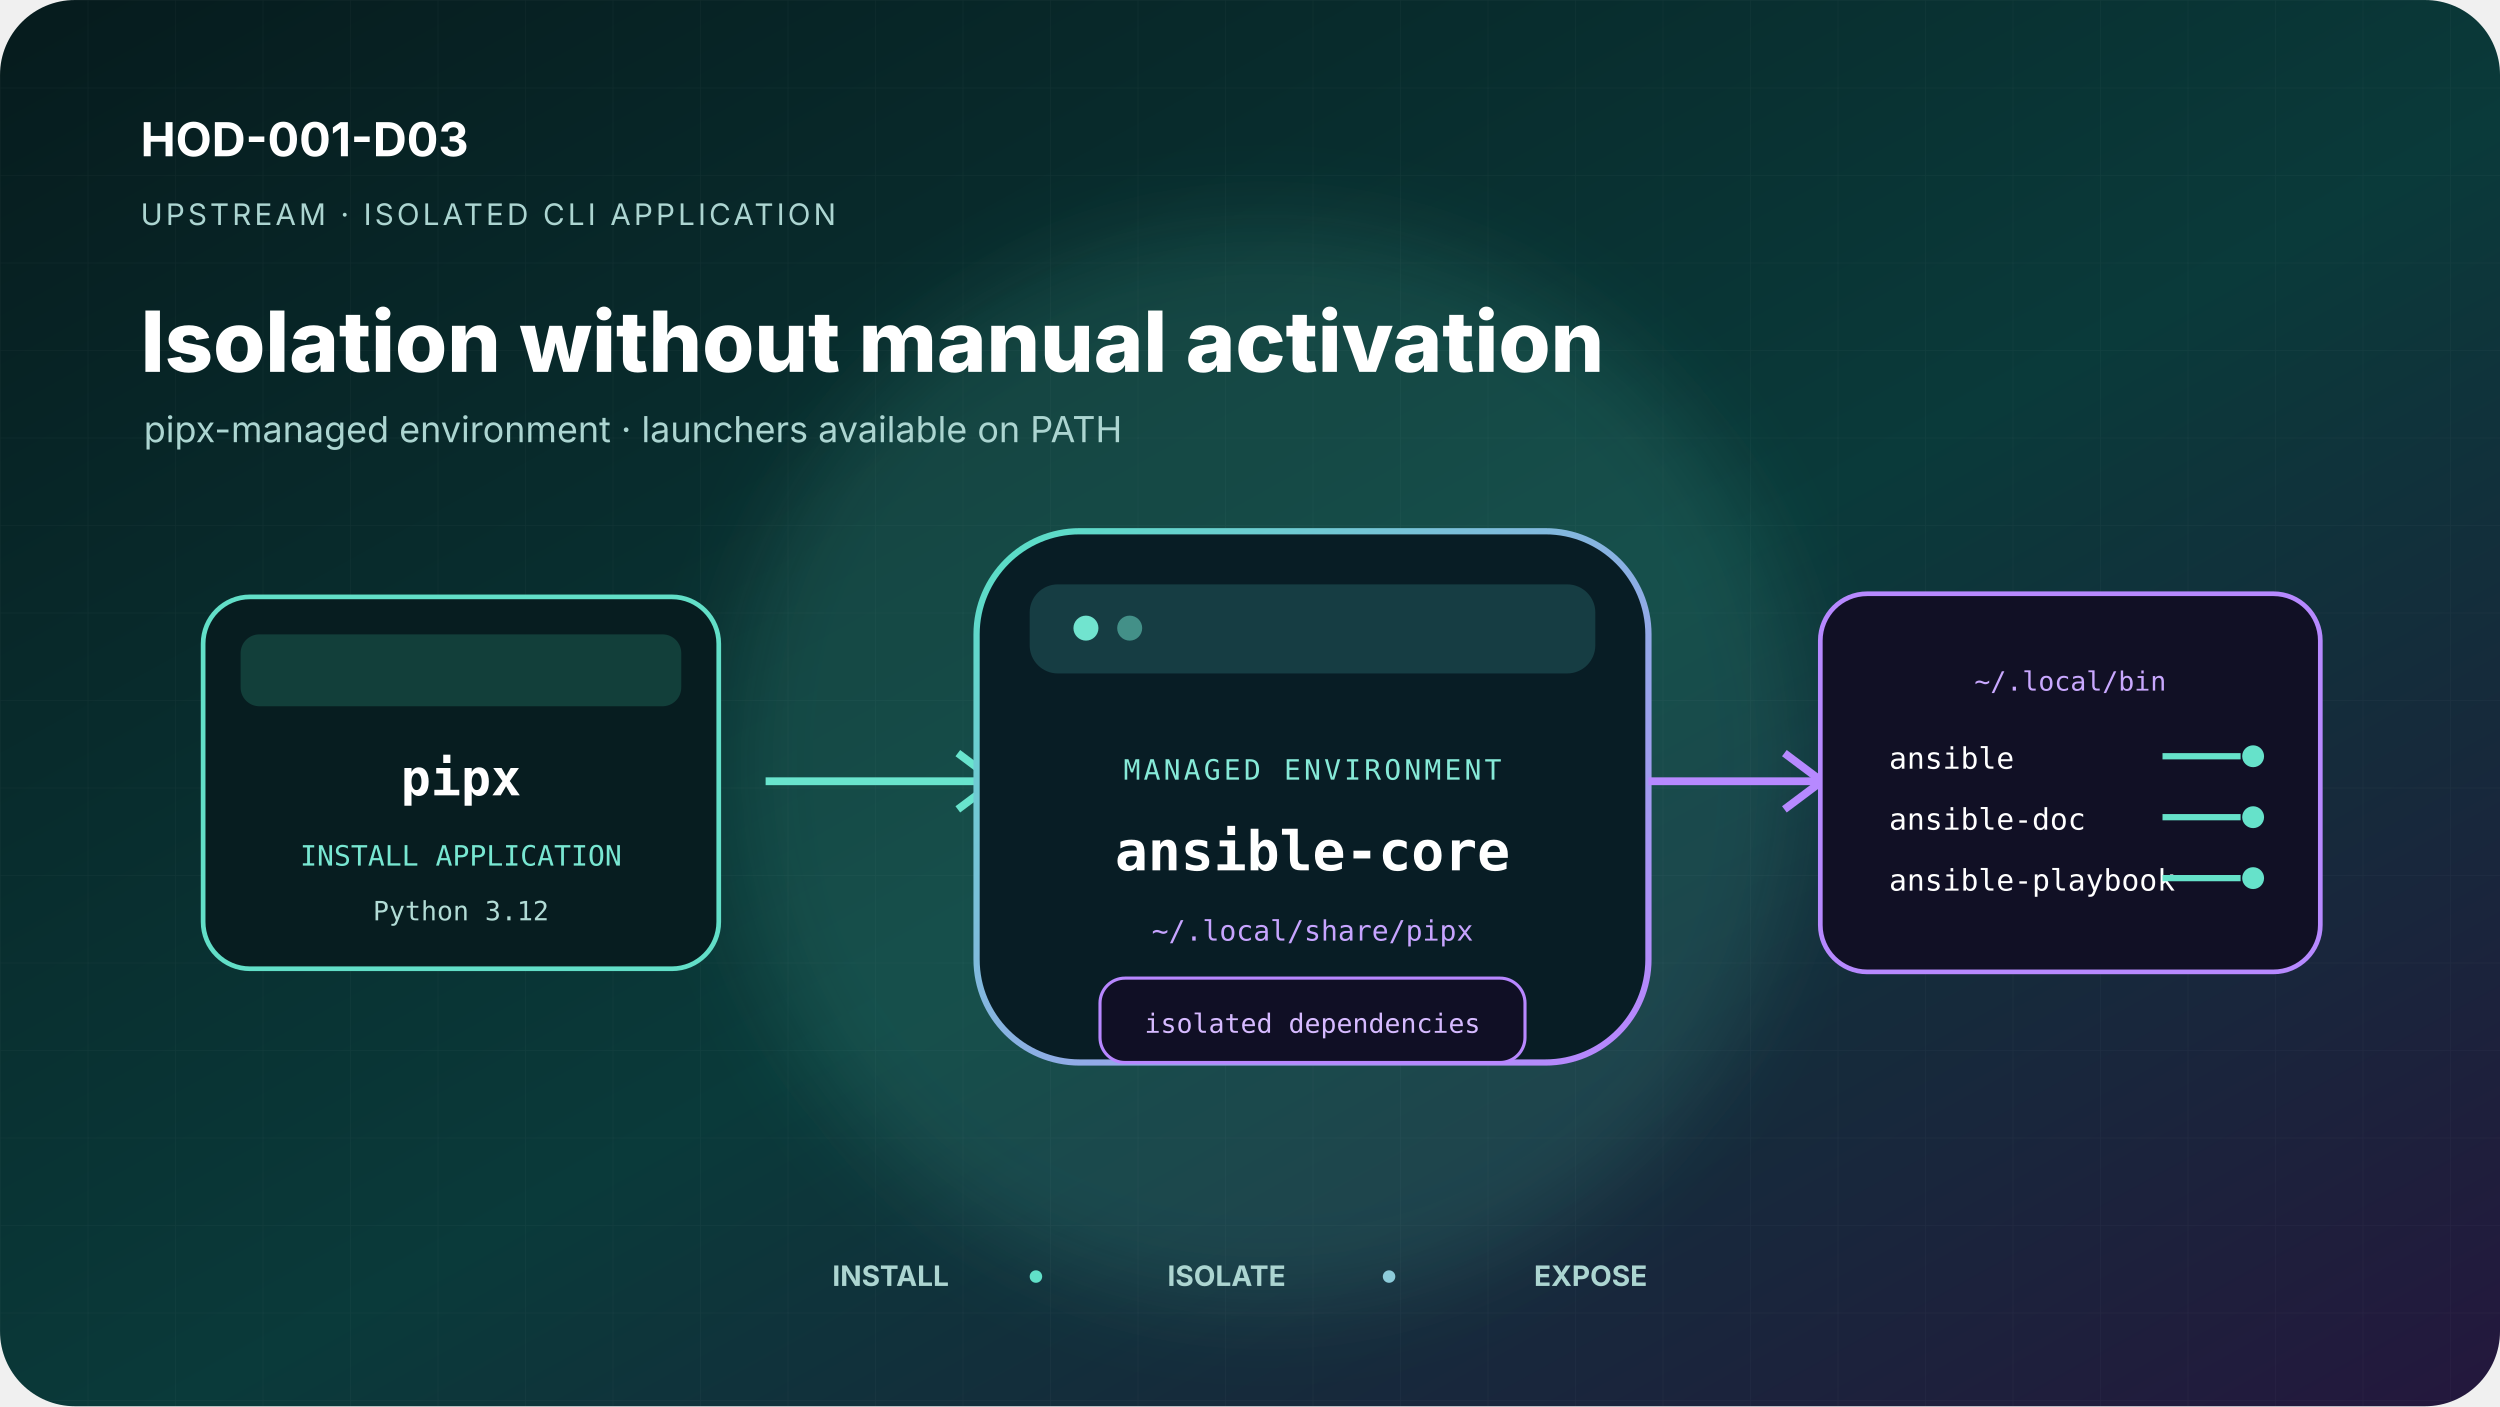
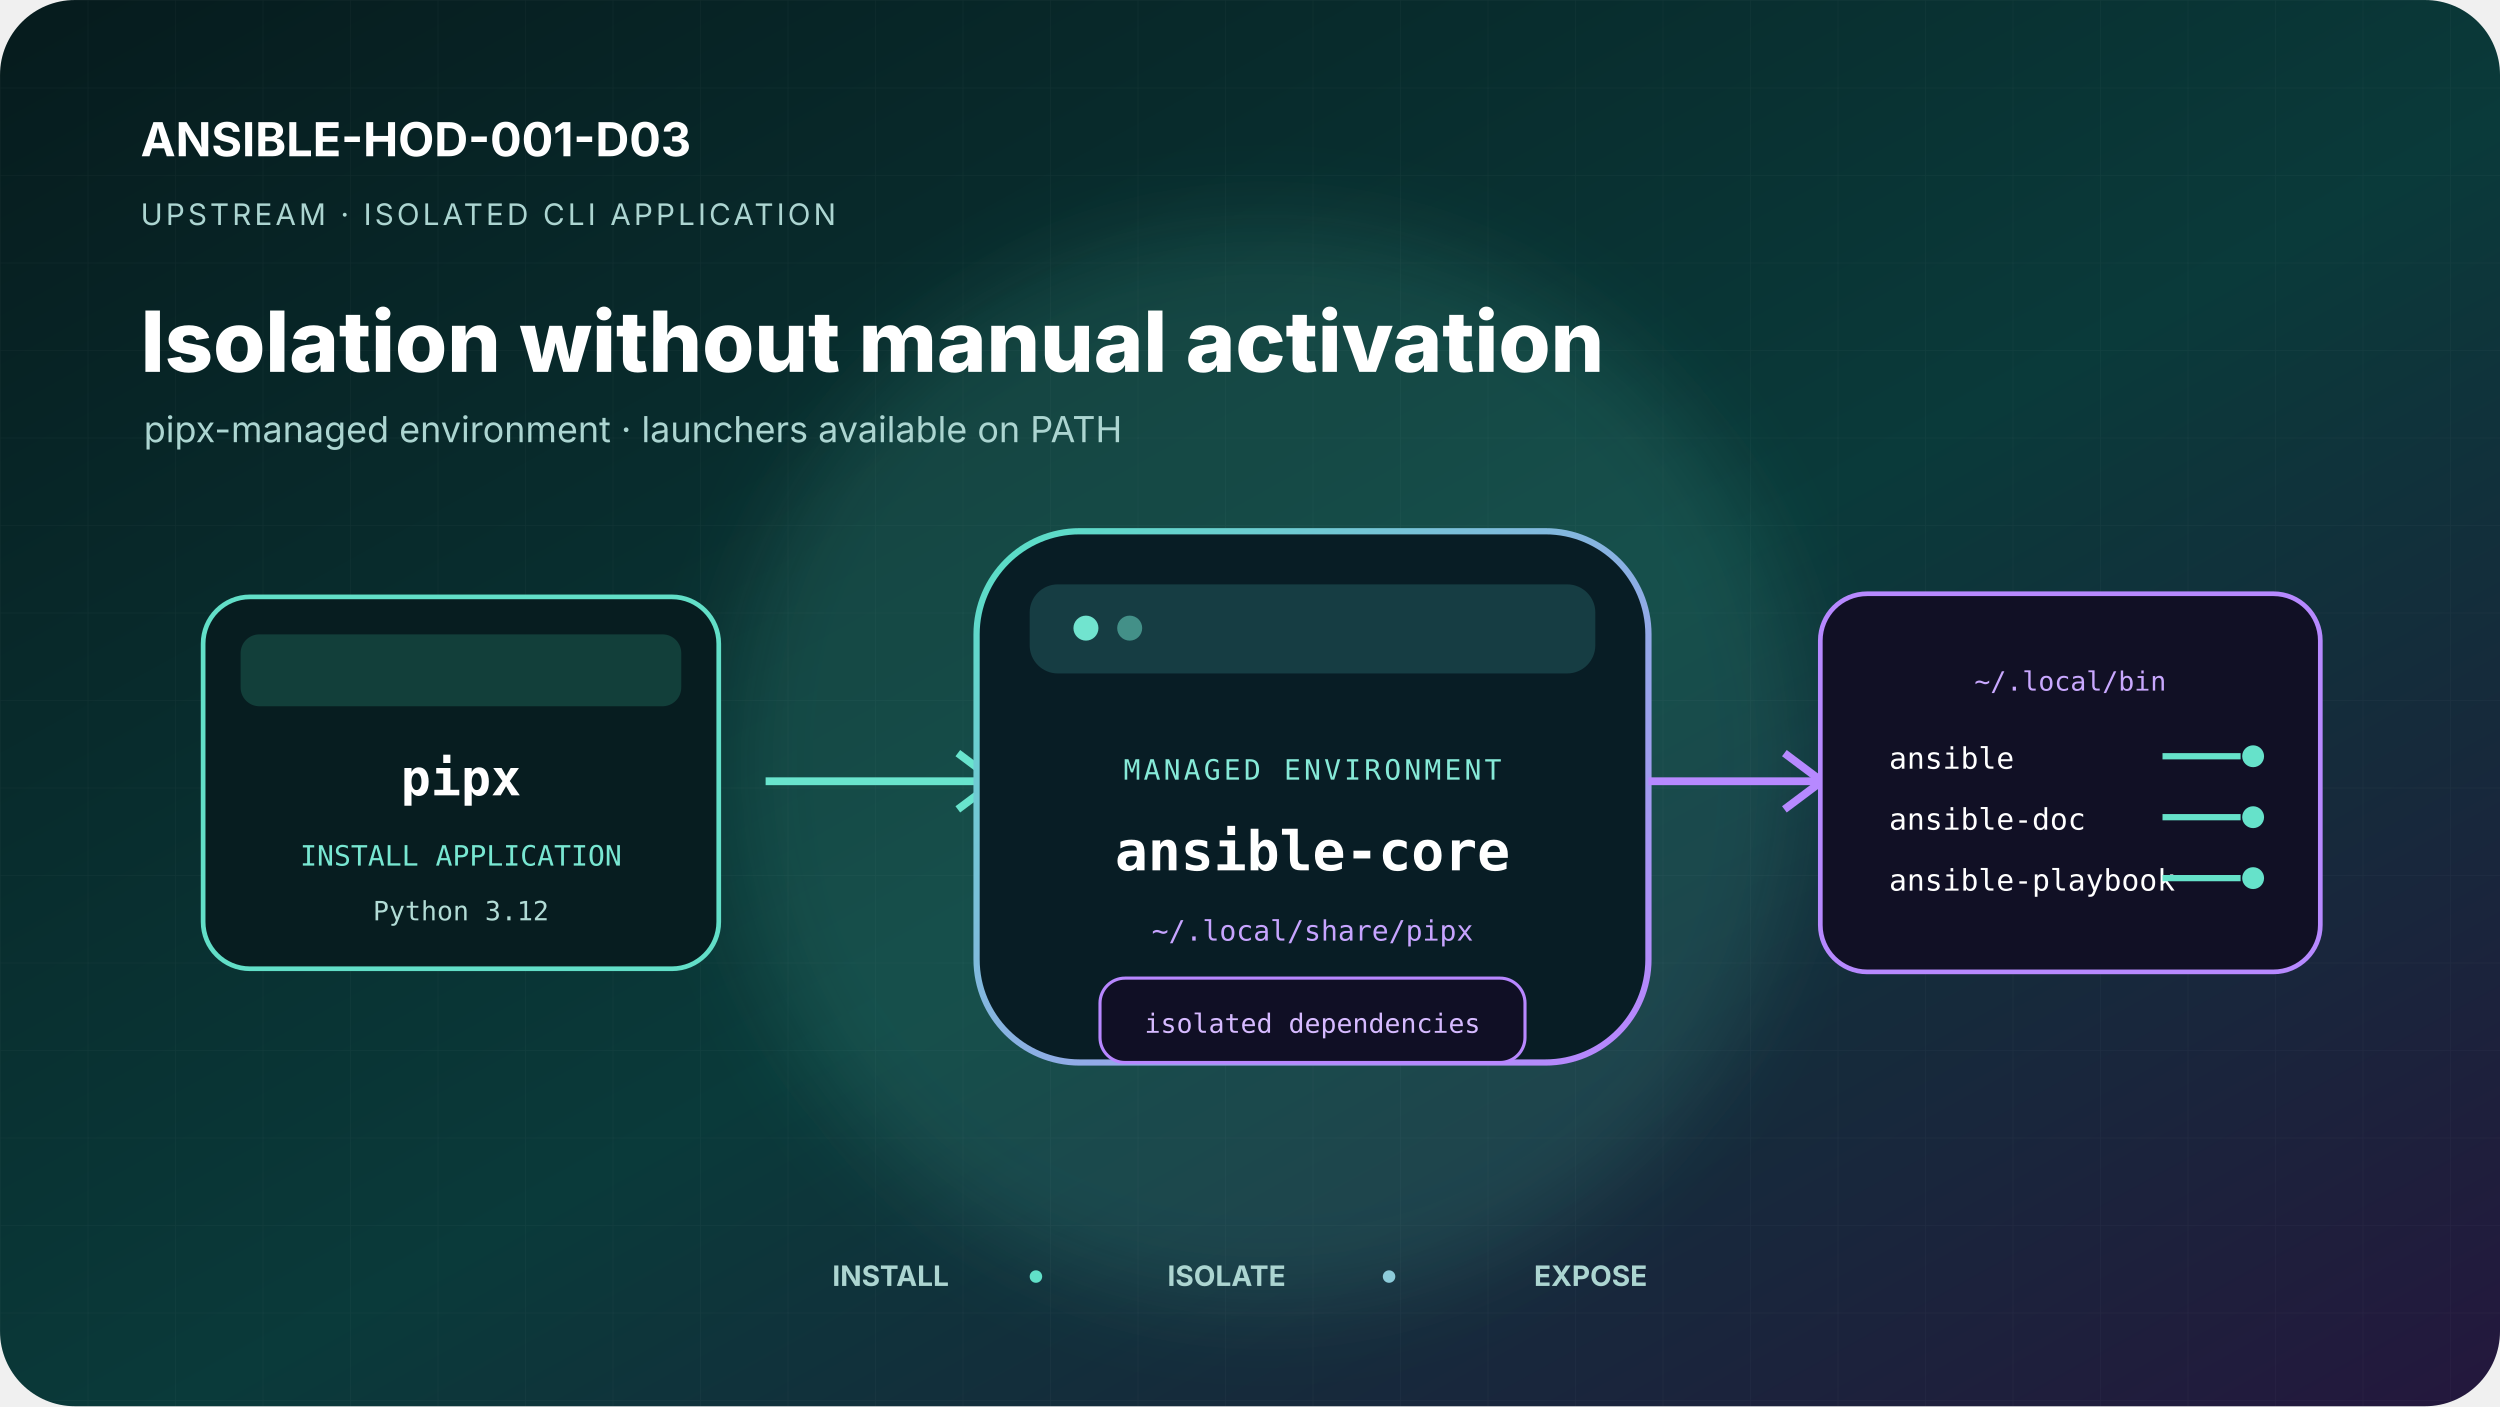
<svg xmlns="http://www.w3.org/2000/svg" viewBox="0 0 1600 900" role="img" aria-labelledby="title description">
  <defs>
    <linearGradient id="bg" x1="0" y1="0" x2="1" y2="1">
      <stop stop-color="#061b1d" />
      <stop offset=".54" stop-color="#0a3a3a" />
      <stop offset="1" stop-color="#24173d" />
    </linearGradient>
    <linearGradient id="accent" x1="0" y1="0" x2="1" y2="1">
      <stop stop-color="#57e1c5" />
      <stop offset="1" stop-color="#bb83ff" />
    </linearGradient>
    <pattern id="grid" width="56" height="56" patternUnits="userSpaceOnUse">
      <path d="M56 0H0V56" fill="none" stroke="#fff" stroke-opacity=".035" />
    </pattern>
    <filter id="glow" x="-80%" y="-80%" width="260%" height="260%">
      <feGaussianBlur stdDeviation="28" />
    </filter>
  </defs>
  <rect width="1600" height="900" rx="48" fill="url(#bg)" />
  <rect width="1600" height="900" rx="48" fill="url(#grid)" />
  <circle cx="810" cy="490" r="345" fill="#5de0c7" fill-opacity=".13" filter="url(#glow)" />
-   <text x="90" y="100" fill="#fff" font-family="Inter,Arial,sans-serif" font-size="30" font-weight="750">HOD-001-D03</text>
+   <text x="90" y="100" fill="#fff" font-family="Inter,Arial,sans-serif" font-size="30" font-weight="750">ANSIBLE-HOD-001-D03</text>
  <text x="90" y="144" fill="#acd5d1" font-family="Inter,Arial,sans-serif" font-size="19" letter-spacing="2">UPSTREAM · ISOLATED CLI APPLICATION</text>
  <text x="90" y="238" fill="#fff" font-family="Inter,Arial,sans-serif" font-size="54" font-weight="780">Isolation without manual activation</text>
  <text x="92" y="283" fill="#acd5d1" font-family="Inter,Arial,sans-serif" font-size="23">pipx-managed environment · launchers available on PATH</text>
  <g transform="translate(130 382)" font-family="ui-monospace,SFMono-Regular,Menlo,monospace">
    <rect width="330" height="238" rx="30" fill="#071d20" stroke="#62dfc8" stroke-width="3" />
    <rect x="24" y="24" width="282" height="46" rx="12" fill="#123f3a" />
    <text x="165" y="127" text-anchor="middle" fill="#fff" font-size="32" font-weight="800">pipx</text>
    <text x="165" y="172" text-anchor="middle" fill="#78e7d2" font-size="18">INSTALL APPLICATION</text>
    <text x="165" y="207" text-anchor="middle" fill="#b2dcd6" font-size="17">Python 3.12</text>
  </g>
  <g fill="none" stroke="#69e4cd" stroke-width="5">
    <path d="M490 500h145" />
    <path d="m613 482 24 18-24 18" />
  </g>
  <g transform="translate(625 340)" font-family="ui-monospace,SFMono-Regular,Menlo,monospace">
    <rect width="430" height="340" rx="66" fill="#081d25" stroke="url(#accent)" stroke-width="4" />
    <rect x="34" y="34" width="362" height="57" rx="18" fill="#163d43" />
    <circle cx="70" cy="62" r="8" fill="#71e4cf" />
    <circle cx="98" cy="62" r="8" fill="#71e4cf" fill-opacity=".5" />
    <text x="215" y="159" text-anchor="middle" fill="#86ead8" font-size="18" letter-spacing="2">MANAGED ENVIRONMENT</text>
    <text x="215" y="217" text-anchor="middle" fill="#fff" font-size="35" font-weight="800">ansible-core</text>
    <text x="215" y="262" text-anchor="middle" fill="#c7a4ff" font-size="18">~/.local/share/pipx</text>
    <rect x="79" y="286" width="272" height="54" rx="16" fill="#100f25" stroke="#b887ff" stroke-width="2" />
    <text x="215" y="321" text-anchor="middle" fill="#d6baff" font-size="17">isolated dependencies</text>
  </g>
  <g fill="none" stroke="#b789ff" stroke-width="5">
    <path d="M1055 500h109" />
    <path d="m1142 482 24 18-24 18" />
  </g>
  <g transform="translate(1165 380)" font-family="ui-monospace,SFMono-Regular,Menlo,monospace">
    <rect width="320" height="242" rx="30" fill="#111025" stroke="#b789ff" stroke-width="3" />
    <text x="160" y="62" text-anchor="middle" fill="#c9a8ff" font-size="17">~/.local/bin</text>
    <g fill="#fff" font-size="19">
      <text x="44" y="112">ansible</text>
      <text x="44" y="151">ansible-doc</text>
      <text x="44" y="190">ansible-playbook</text>
    </g>
    <path d="M219 104h50M219 143h50M219 182h50" stroke="#66e2ca" stroke-width="4" />
    <circle cx="277" cy="104" r="7" fill="#66e2ca" />
    <circle cx="277" cy="143" r="7" fill="#66e2ca" />
    <circle cx="277" cy="182" r="7" fill="#66e2ca" />
  </g>
  <g font-family="Inter,Arial,sans-serif" font-size="18" font-weight="750" text-anchor="middle">
    <text x="570" y="823" fill="#acd5d1">INSTALL</text>
    <circle cx="663" cy="817" r="4" fill="#61e0c8" />
    <text x="785" y="823" fill="#acd5d1">ISOLATE</text>
    <circle cx="889" cy="817" r="4" fill="#8dccda" />
    <text x="1018" y="823" fill="#acd5d1">EXPOSE</text>
  </g>
</svg>
